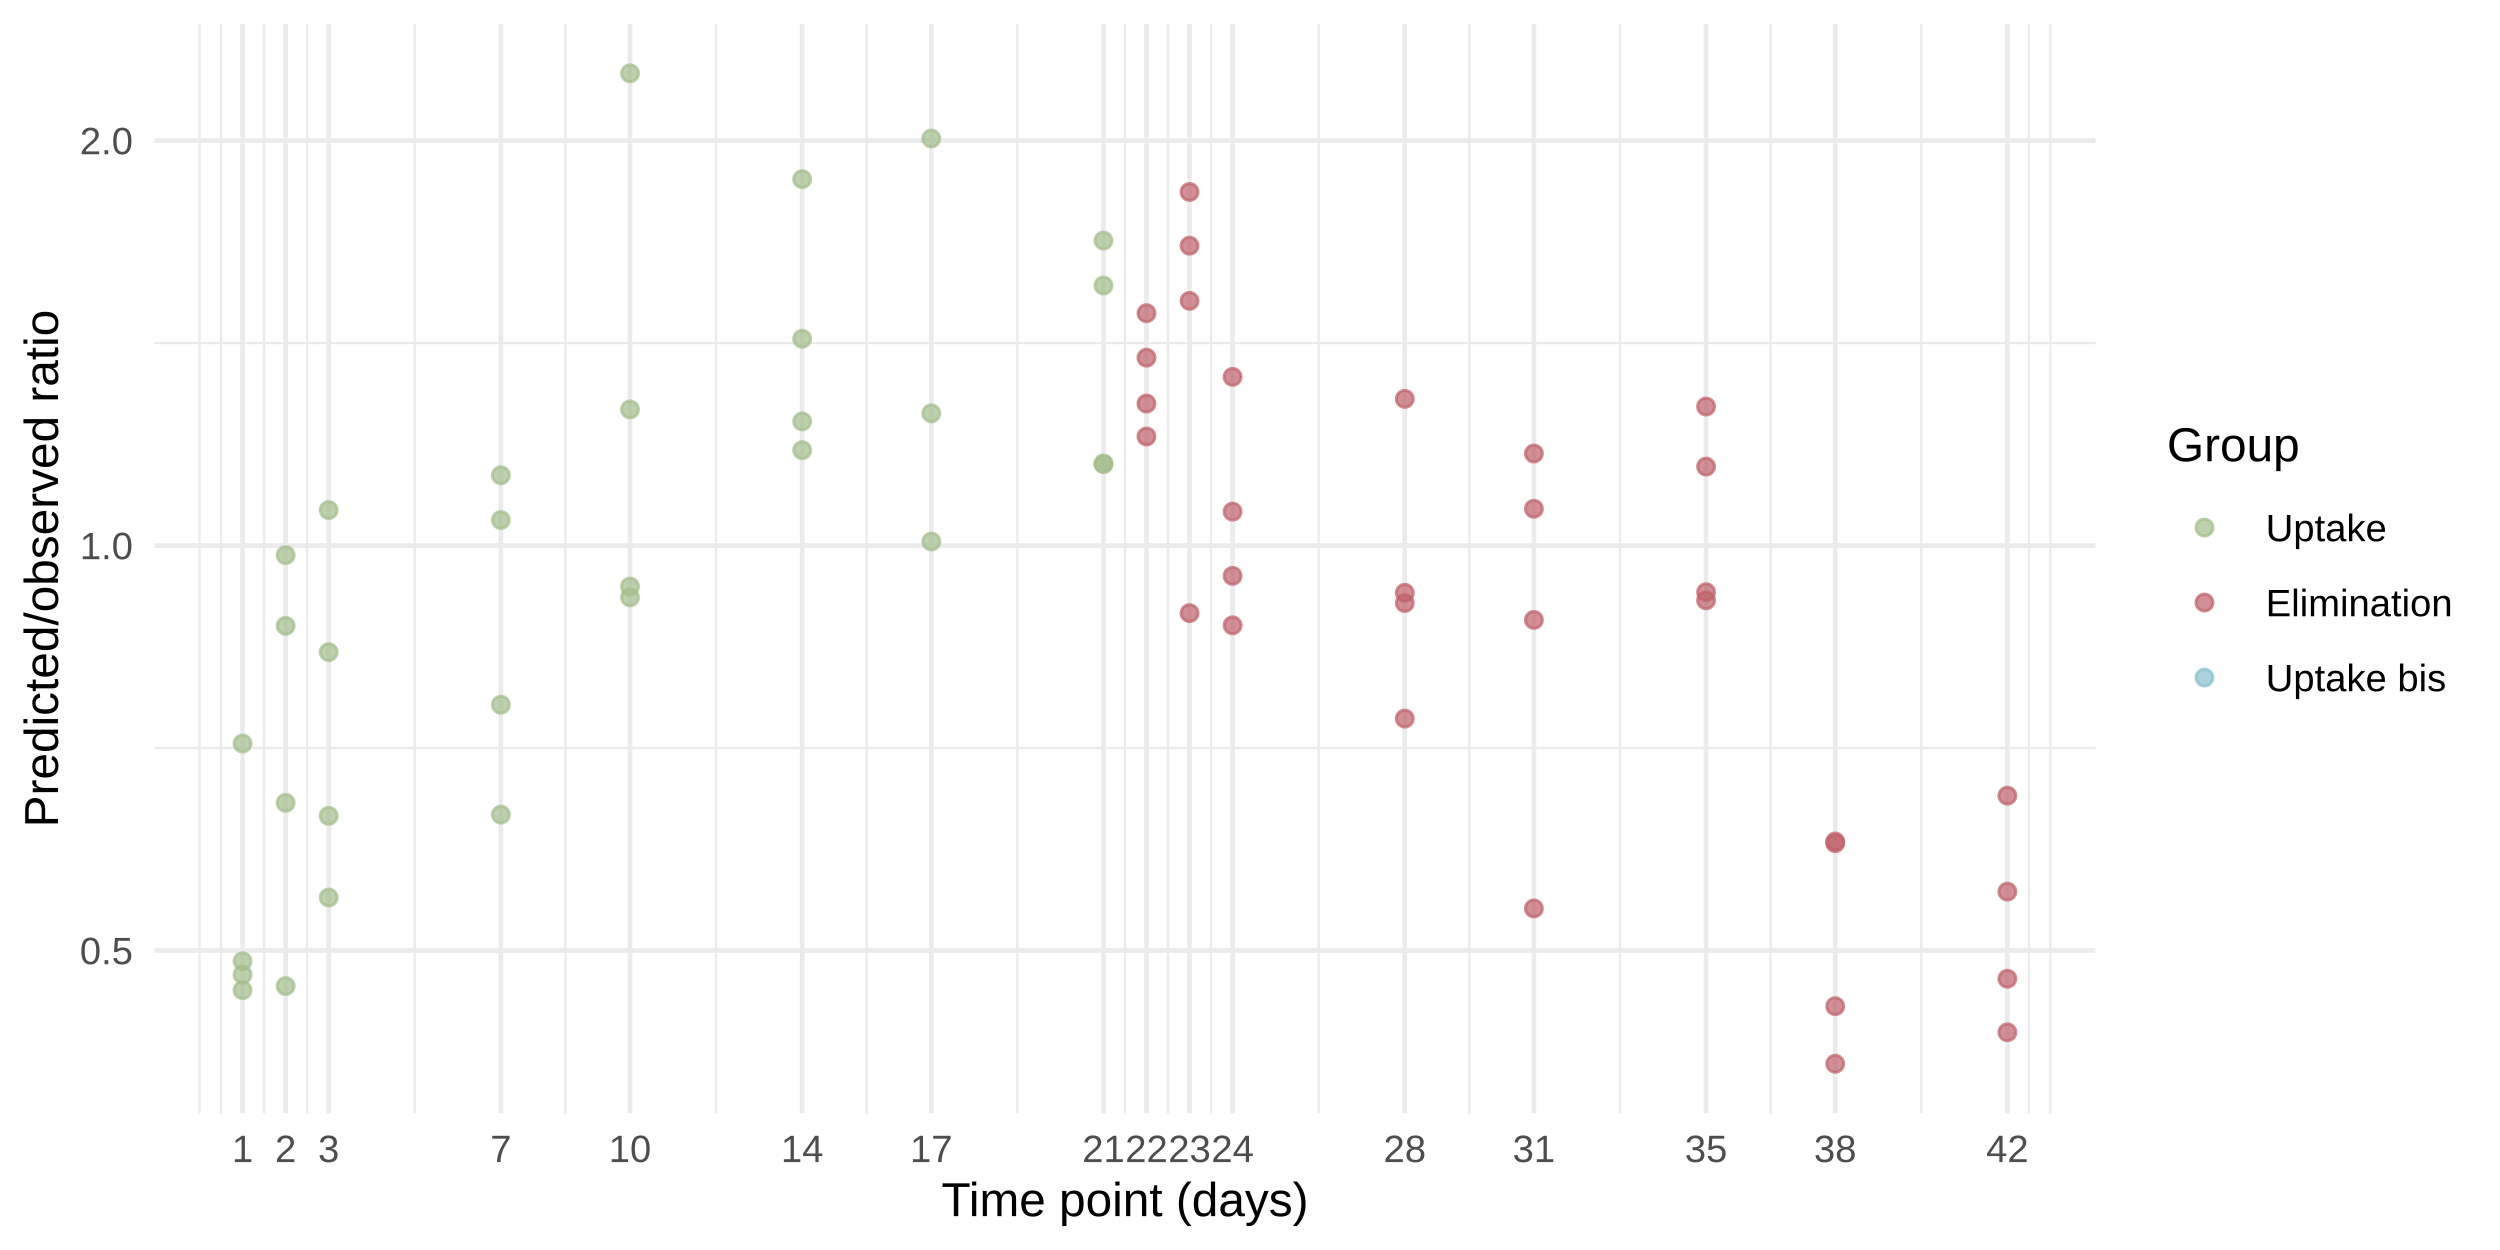
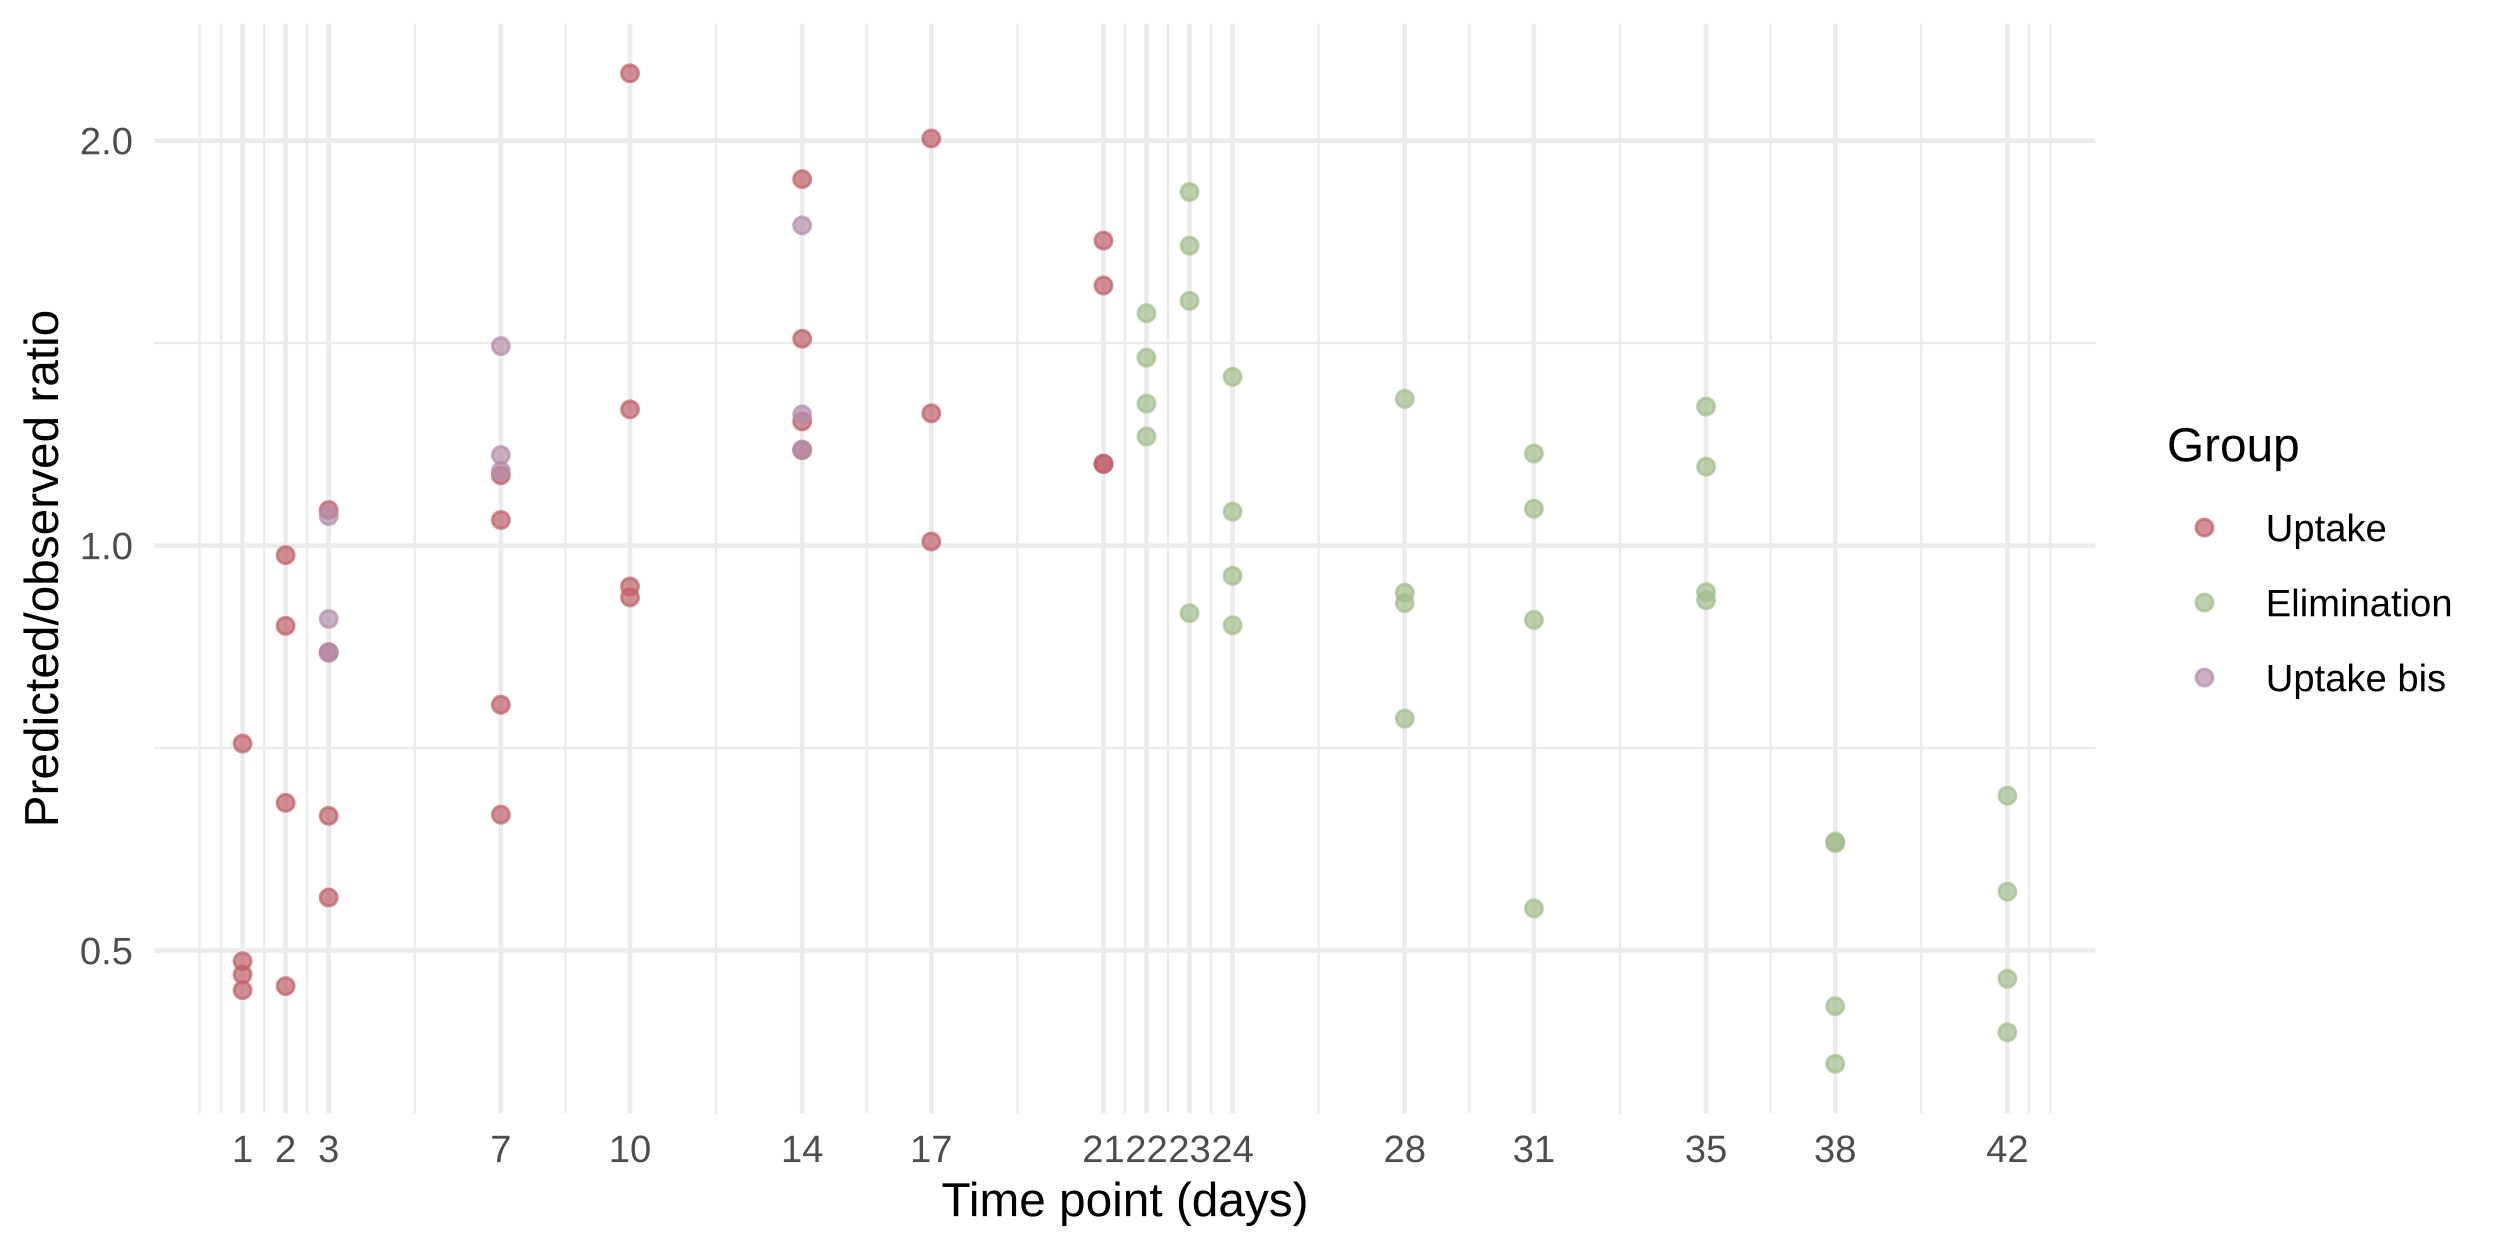
<svg xmlns="http://www.w3.org/2000/svg" width="576.00pt" height="288.00pt" viewBox="0 0 576.00 288.00">
  <g class="svglite">
    <defs>
      <style type="text/css">
    .svglite line, .svglite polyline, .svglite polygon, .svglite path, .svglite rect, .svglite circle {
      fill: none;
      stroke: #000000;
      stroke-linecap: round;
      stroke-linejoin: round;
      stroke-miterlimit: 10.00;
    }
    .svglite text {
      white-space: pre;
    }
    .svglite g.glyphgroup path {
      fill: inherit;
      stroke: none;
    }
  </style>
    </defs>
    <rect width="100%" height="100%" style="stroke: none; fill: #FFFFFF;" />
    <defs>
      <clipPath id="cpMC4wMHw1NzYuMDB8MC4wMHwyODguMDA=">
        <rect x="0.00" y="0.00" width="576.00" height="288.00" />
      </clipPath>
    </defs>
    <g clip-path="url(#cpMC4wMHw1NzYuMDB8MC4wMHwyODguMDA=)">
      <rect x="-0" y="0.00" width="576.00" height="288.00" style="stroke-width: 1.07; stroke: none; fill: #FFFFFF;" />
    </g>
    <defs>
      <clipPath id="cpMzUuNTZ8NDgyLjgzfDUuNDh8MjU2LjUw">
        <rect x="35.56" y="5.48" width="447.26" height="251.02" />
      </clipPath>
    </defs>
    <g clip-path="url(#cpMzUuNTZ8NDgyLjgzfDUuNDh8MjU2LjUw)">
      <polyline points="35.56,172.35 482.83,172.35 " style="stroke-width: 0.53; stroke: #EBEBEB; stroke-linecap: butt;" />
      <polyline points="35.56,79.04 482.83,79.04 " style="stroke-width: 0.53; stroke: #EBEBEB; stroke-linecap: butt;" />
      <polyline points="45.98,256.50 45.98,5.48 " style="stroke-width: 0.53; stroke: #EBEBEB; stroke-linecap: butt;" />
      <polyline points="50.94,256.50 50.94,5.48 " style="stroke-width: 0.53; stroke: #EBEBEB; stroke-linecap: butt;" />
      <polyline points="60.85,256.50 60.85,5.48 " style="stroke-width: 0.53; stroke: #EBEBEB; stroke-linecap: butt;" />
      <polyline points="70.77,256.50 70.77,5.48 " style="stroke-width: 0.53; stroke: #EBEBEB; stroke-linecap: butt;" />
      <polyline points="95.56,256.50 95.56,5.48 " style="stroke-width: 0.53; stroke: #EBEBEB; stroke-linecap: butt;" />
      <polyline points="130.27,256.50 130.27,5.48 " style="stroke-width: 0.53; stroke: #EBEBEB; stroke-linecap: butt;" />
      <polyline points="164.98,256.50 164.98,5.48 " style="stroke-width: 0.53; stroke: #EBEBEB; stroke-linecap: butt;" />
      <polyline points="199.69,256.50 199.69,5.48 " style="stroke-width: 0.53; stroke: #EBEBEB; stroke-linecap: butt;" />
      <polyline points="234.40,256.50 234.40,5.48 " style="stroke-width: 0.53; stroke: #EBEBEB; stroke-linecap: butt;" />
      <polyline points="259.20,256.50 259.20,5.48 " style="stroke-width: 0.53; stroke: #EBEBEB; stroke-linecap: butt;" />
      <polyline points="269.11,256.50 269.11,5.48 " style="stroke-width: 0.53; stroke: #EBEBEB; stroke-linecap: butt;" />
      <polyline points="279.03,256.50 279.03,5.48 " style="stroke-width: 0.53; stroke: #EBEBEB; stroke-linecap: butt;" />
      <polyline points="303.82,256.50 303.82,5.48 " style="stroke-width: 0.53; stroke: #EBEBEB; stroke-linecap: butt;" />
      <polyline points="338.53,256.50 338.53,5.48 " style="stroke-width: 0.53; stroke: #EBEBEB; stroke-linecap: butt;" />
      <polyline points="373.24,256.50 373.24,5.48 " style="stroke-width: 0.53; stroke: #EBEBEB; stroke-linecap: butt;" />
      <polyline points="407.95,256.50 407.95,5.48 " style="stroke-width: 0.53; stroke: #EBEBEB; stroke-linecap: butt;" />
      <polyline points="442.66,256.50 442.66,5.48 " style="stroke-width: 0.53; stroke: #EBEBEB; stroke-linecap: butt;" />
      <polyline points="467.46,256.50 467.46,5.48 " style="stroke-width: 0.53; stroke: #EBEBEB; stroke-linecap: butt;" />
      <polyline points="472.41,256.50 472.41,5.48 " style="stroke-width: 0.53; stroke: #EBEBEB; stroke-linecap: butt;" />
      <polyline points="35.56,219.00 482.83,219.00 " style="stroke-width: 1.07; stroke: #EBEBEB; stroke-linecap: butt;" />
      <polyline points="35.56,125.69 482.83,125.69 " style="stroke-width: 1.07; stroke: #EBEBEB; stroke-linecap: butt;" />
      <polyline points="35.56,32.39 482.83,32.39 " style="stroke-width: 1.07; stroke: #EBEBEB; stroke-linecap: butt;" />
      <polyline points="55.89,256.50 55.89,5.48 " style="stroke-width: 1.07; stroke: #EBEBEB; stroke-linecap: butt;" />
      <polyline points="65.81,256.50 65.81,5.48 " style="stroke-width: 1.07; stroke: #EBEBEB; stroke-linecap: butt;" />
      <polyline points="75.73,256.50 75.73,5.48 " style="stroke-width: 1.07; stroke: #EBEBEB; stroke-linecap: butt;" />
      <polyline points="115.40,256.50 115.40,5.48 " style="stroke-width: 1.07; stroke: #EBEBEB; stroke-linecap: butt;" />
      <polyline points="145.15,256.50 145.15,5.48 " style="stroke-width: 1.07; stroke: #EBEBEB; stroke-linecap: butt;" />
      <polyline points="184.82,256.50 184.82,5.48 " style="stroke-width: 1.07; stroke: #EBEBEB; stroke-linecap: butt;" />
      <polyline points="214.57,256.50 214.57,5.48 " style="stroke-width: 1.07; stroke: #EBEBEB; stroke-linecap: butt;" />
      <polyline points="254.24,256.50 254.24,5.48 " style="stroke-width: 1.07; stroke: #EBEBEB; stroke-linecap: butt;" />
      <polyline points="264.15,256.50 264.15,5.48 " style="stroke-width: 1.07; stroke: #EBEBEB; stroke-linecap: butt;" />
      <polyline points="274.07,256.50 274.07,5.48 " style="stroke-width: 1.07; stroke: #EBEBEB; stroke-linecap: butt;" />
      <polyline points="283.99,256.50 283.99,5.48 " style="stroke-width: 1.07; stroke: #EBEBEB; stroke-linecap: butt;" />
      <polyline points="323.66,256.50 323.66,5.48 " style="stroke-width: 1.07; stroke: #EBEBEB; stroke-linecap: butt;" />
      <polyline points="353.41,256.50 353.41,5.48 " style="stroke-width: 1.07; stroke: #EBEBEB; stroke-linecap: butt;" />
      <polyline points="393.08,256.50 393.08,5.48 " style="stroke-width: 1.07; stroke: #EBEBEB; stroke-linecap: butt;" />
      <polyline points="422.83,256.50 422.83,5.48 " style="stroke-width: 1.07; stroke: #EBEBEB; stroke-linecap: butt;" />
      <polyline points="462.50,256.50 462.50,5.48 " style="stroke-width: 1.07; stroke: #EBEBEB; stroke-linecap: butt;" />
-       <circle cx="55.89" cy="221.46" r="1.95" style="stroke-width: 0.71; stroke: #A3BE8C; stroke-opacity: 0.70; fill: #A3BE8C; fill-opacity: 0.70;" />
-       <circle cx="55.89" cy="171.31" r="1.95" style="stroke-width: 0.71; stroke: #A3BE8C; stroke-opacity: 0.70; fill: #A3BE8C; fill-opacity: 0.70;" />
-       <circle cx="55.89" cy="228.14" r="1.95" style="stroke-width: 0.71; stroke: #A3BE8C; stroke-opacity: 0.70; fill: #A3BE8C; fill-opacity: 0.70;" />
-       <circle cx="55.89" cy="224.53" r="1.95" style="stroke-width: 0.71; stroke: #A3BE8C; stroke-opacity: 0.70; fill: #A3BE8C; fill-opacity: 0.70;" />
-       <circle cx="65.81" cy="144.19" r="1.95" style="stroke-width: 0.71; stroke: #A3BE8C; stroke-opacity: 0.70; fill: #A3BE8C; fill-opacity: 0.70;" />
-       <circle cx="65.81" cy="127.90" r="1.95" style="stroke-width: 0.71; stroke: #A3BE8C; stroke-opacity: 0.70; fill: #A3BE8C; fill-opacity: 0.70;" />
-       <circle cx="65.81" cy="184.98" r="1.95" style="stroke-width: 0.71; stroke: #A3BE8C; stroke-opacity: 0.70; fill: #A3BE8C; fill-opacity: 0.70;" />
-       <circle cx="65.81" cy="227.20" r="1.95" style="stroke-width: 0.71; stroke: #A3BE8C; stroke-opacity: 0.70; fill: #A3BE8C; fill-opacity: 0.70;" />
-       <circle cx="75.73" cy="117.51" r="1.95" style="stroke-width: 0.71; stroke: #A3BE8C; stroke-opacity: 0.70; fill: #A3BE8C; fill-opacity: 0.70;" />
-       <circle cx="75.73" cy="150.25" r="1.95" style="stroke-width: 0.71; stroke: #A3BE8C; stroke-opacity: 0.70; fill: #A3BE8C; fill-opacity: 0.70;" />
-       <circle cx="75.73" cy="206.78" r="1.95" style="stroke-width: 0.71; stroke: #A3BE8C; stroke-opacity: 0.70; fill: #A3BE8C; fill-opacity: 0.70;" />
-       <circle cx="75.73" cy="187.97" r="1.95" style="stroke-width: 0.71; stroke: #A3BE8C; stroke-opacity: 0.70; fill: #A3BE8C; fill-opacity: 0.70;" />
-       <circle cx="115.40" cy="109.51" r="1.95" style="stroke-width: 0.71; stroke: #A3BE8C; stroke-opacity: 0.70; fill: #A3BE8C; fill-opacity: 0.70;" />
-       <circle cx="115.40" cy="119.81" r="1.95" style="stroke-width: 0.71; stroke: #A3BE8C; stroke-opacity: 0.70; fill: #A3BE8C; fill-opacity: 0.70;" />
-       <circle cx="115.40" cy="162.37" r="1.95" style="stroke-width: 0.71; stroke: #A3BE8C; stroke-opacity: 0.70; fill: #A3BE8C; fill-opacity: 0.70;" />
-       <circle cx="115.40" cy="187.69" r="1.95" style="stroke-width: 0.71; stroke: #A3BE8C; stroke-opacity: 0.70; fill: #A3BE8C; fill-opacity: 0.70;" />
-       <circle cx="145.15" cy="94.33" r="1.95" style="stroke-width: 0.71; stroke: #A3BE8C; stroke-opacity: 0.70; fill: #A3BE8C; fill-opacity: 0.70;" />
-       <circle cx="145.15" cy="16.89" r="1.95" style="stroke-width: 0.71; stroke: #A3BE8C; stroke-opacity: 0.70; fill: #A3BE8C; fill-opacity: 0.70;" />
-       <circle cx="145.15" cy="135.14" r="1.95" style="stroke-width: 0.71; stroke: #A3BE8C; stroke-opacity: 0.70; fill: #A3BE8C; fill-opacity: 0.70;" />
-       <circle cx="145.15" cy="137.63" r="1.95" style="stroke-width: 0.71; stroke: #A3BE8C; stroke-opacity: 0.70; fill: #A3BE8C; fill-opacity: 0.70;" />
-       <circle cx="184.82" cy="78.05" r="1.95" style="stroke-width: 0.71; stroke: #A3BE8C; stroke-opacity: 0.70; fill: #A3BE8C; fill-opacity: 0.70;" />
-       <circle cx="184.82" cy="41.27" r="1.95" style="stroke-width: 0.71; stroke: #A3BE8C; stroke-opacity: 0.70; fill: #A3BE8C; fill-opacity: 0.70;" />
-       <circle cx="184.82" cy="103.72" r="1.95" style="stroke-width: 0.71; stroke: #A3BE8C; stroke-opacity: 0.70; fill: #A3BE8C; fill-opacity: 0.70;" />
-       <circle cx="184.82" cy="97.09" r="1.95" style="stroke-width: 0.71; stroke: #A3BE8C; stroke-opacity: 0.70; fill: #A3BE8C; fill-opacity: 0.70;" />
-       <circle cx="214.57" cy="31.91" r="1.95" style="stroke-width: 0.71; stroke: #A3BE8C; stroke-opacity: 0.70; fill: #A3BE8C; fill-opacity: 0.70;" />
-       <circle cx="214.57" cy="124.77" r="1.95" style="stroke-width: 0.71; stroke: #A3BE8C; stroke-opacity: 0.70; fill: #A3BE8C; fill-opacity: 0.70;" />
-       <circle cx="214.57" cy="95.23" r="1.95" style="stroke-width: 0.71; stroke: #A3BE8C; stroke-opacity: 0.70; fill: #A3BE8C; fill-opacity: 0.70;" />
-       <circle cx="254.24" cy="55.43" r="1.95" style="stroke-width: 0.71; stroke: #A3BE8C; stroke-opacity: 0.70; fill: #A3BE8C; fill-opacity: 0.70;" />
-       <circle cx="254.24" cy="106.81" r="1.95" style="stroke-width: 0.71; stroke: #A3BE8C; stroke-opacity: 0.70; fill: #A3BE8C; fill-opacity: 0.70;" />
-       <circle cx="254.24" cy="65.78" r="1.95" style="stroke-width: 0.71; stroke: #A3BE8C; stroke-opacity: 0.70; fill: #A3BE8C; fill-opacity: 0.70;" />
-       <circle cx="254.24" cy="106.92" r="1.95" style="stroke-width: 0.71; stroke: #A3BE8C; stroke-opacity: 0.70; fill: #A3BE8C; fill-opacity: 0.70;" />
-       <circle cx="264.15" cy="82.41" r="1.95" style="stroke-width: 0.71; stroke: #BF616A; stroke-opacity: 0.70; fill: #BF616A; fill-opacity: 0.70;" />
-       <circle cx="264.15" cy="92.98" r="1.95" style="stroke-width: 0.71; stroke: #BF616A; stroke-opacity: 0.70; fill: #BF616A; fill-opacity: 0.70;" />
-       <circle cx="264.15" cy="100.57" r="1.95" style="stroke-width: 0.71; stroke: #BF616A; stroke-opacity: 0.70; fill: #BF616A; fill-opacity: 0.70;" />
-       <circle cx="264.15" cy="72.16" r="1.95" style="stroke-width: 0.71; stroke: #BF616A; stroke-opacity: 0.70; fill: #BF616A; fill-opacity: 0.70;" />
-       <circle cx="274.07" cy="141.27" r="1.95" style="stroke-width: 0.71; stroke: #BF616A; stroke-opacity: 0.70; fill: #BF616A; fill-opacity: 0.70;" />
-       <circle cx="274.07" cy="69.32" r="1.95" style="stroke-width: 0.71; stroke: #BF616A; stroke-opacity: 0.70; fill: #BF616A; fill-opacity: 0.70;" />
-       <circle cx="274.07" cy="44.23" r="1.95" style="stroke-width: 0.71; stroke: #BF616A; stroke-opacity: 0.70; fill: #BF616A; fill-opacity: 0.70;" />
-       <circle cx="274.07" cy="56.61" r="1.95" style="stroke-width: 0.71; stroke: #BF616A; stroke-opacity: 0.70; fill: #BF616A; fill-opacity: 0.70;" />
-       <circle cx="283.99" cy="86.83" r="1.95" style="stroke-width: 0.71; stroke: #BF616A; stroke-opacity: 0.70; fill: #BF616A; fill-opacity: 0.70;" />
-       <circle cx="283.99" cy="132.68" r="1.95" style="stroke-width: 0.71; stroke: #BF616A; stroke-opacity: 0.70; fill: #BF616A; fill-opacity: 0.70;" />
-       <circle cx="283.99" cy="117.88" r="1.95" style="stroke-width: 0.71; stroke: #BF616A; stroke-opacity: 0.70; fill: #BF616A; fill-opacity: 0.70;" />
-       <circle cx="283.99" cy="144.07" r="1.95" style="stroke-width: 0.71; stroke: #BF616A; stroke-opacity: 0.70; fill: #BF616A; fill-opacity: 0.70;" />
-       <circle cx="323.66" cy="165.56" r="1.95" style="stroke-width: 0.71; stroke: #BF616A; stroke-opacity: 0.70; fill: #BF616A; fill-opacity: 0.70;" />
-       <circle cx="323.66" cy="91.90" r="1.95" style="stroke-width: 0.71; stroke: #BF616A; stroke-opacity: 0.70; fill: #BF616A; fill-opacity: 0.70;" />
-       <circle cx="323.66" cy="136.58" r="1.95" style="stroke-width: 0.71; stroke: #BF616A; stroke-opacity: 0.70; fill: #BF616A; fill-opacity: 0.70;" />
-       <circle cx="323.66" cy="138.93" r="1.95" style="stroke-width: 0.71; stroke: #BF616A; stroke-opacity: 0.70; fill: #BF616A; fill-opacity: 0.70;" />
-       <circle cx="353.41" cy="209.30" r="1.95" style="stroke-width: 0.71; stroke: #BF616A; stroke-opacity: 0.70; fill: #BF616A; fill-opacity: 0.70;" />
-       <circle cx="353.41" cy="104.49" r="1.95" style="stroke-width: 0.71; stroke: #BF616A; stroke-opacity: 0.70; fill: #BF616A; fill-opacity: 0.70;" />
-       <circle cx="353.41" cy="117.21" r="1.95" style="stroke-width: 0.71; stroke: #BF616A; stroke-opacity: 0.70; fill: #BF616A; fill-opacity: 0.70;" />
-       <circle cx="353.41" cy="142.83" r="1.95" style="stroke-width: 0.71; stroke: #BF616A; stroke-opacity: 0.70; fill: #BF616A; fill-opacity: 0.70;" />
-       <circle cx="393.08" cy="107.51" r="1.95" style="stroke-width: 0.71; stroke: #BF616A; stroke-opacity: 0.70; fill: #BF616A; fill-opacity: 0.70;" />
-       <circle cx="393.08" cy="138.31" r="1.95" style="stroke-width: 0.71; stroke: #BF616A; stroke-opacity: 0.70; fill: #BF616A; fill-opacity: 0.70;" />
-       <circle cx="393.08" cy="136.44" r="1.95" style="stroke-width: 0.71; stroke: #BF616A; stroke-opacity: 0.70; fill: #BF616A; fill-opacity: 0.70;" />
-       <circle cx="393.08" cy="93.67" r="1.95" style="stroke-width: 0.71; stroke: #BF616A; stroke-opacity: 0.70; fill: #BF616A; fill-opacity: 0.70;" />
-       <circle cx="422.83" cy="231.82" r="1.95" style="stroke-width: 0.71; stroke: #BF616A; stroke-opacity: 0.70; fill: #BF616A; fill-opacity: 0.70;" />
-       <circle cx="422.83" cy="245.09" r="1.95" style="stroke-width: 0.71; stroke: #BF616A; stroke-opacity: 0.70; fill: #BF616A; fill-opacity: 0.70;" />
-       <circle cx="422.83" cy="194.27" r="1.95" style="stroke-width: 0.71; stroke: #BF616A; stroke-opacity: 0.70; fill: #BF616A; fill-opacity: 0.70;" />
-       <circle cx="422.83" cy="193.88" r="1.95" style="stroke-width: 0.71; stroke: #BF616A; stroke-opacity: 0.70; fill: #BF616A; fill-opacity: 0.70;" />
-       <circle cx="462.50" cy="237.84" r="1.95" style="stroke-width: 0.71; stroke: #BF616A; stroke-opacity: 0.70; fill: #BF616A; fill-opacity: 0.70;" />
-       <circle cx="462.50" cy="183.32" r="1.95" style="stroke-width: 0.71; stroke: #BF616A; stroke-opacity: 0.70; fill: #BF616A; fill-opacity: 0.70;" />
-       <circle cx="462.50" cy="205.43" r="1.95" style="stroke-width: 0.71; stroke: #BF616A; stroke-opacity: 0.70; fill: #BF616A; fill-opacity: 0.70;" />
-       <circle cx="462.50" cy="225.51" r="1.95" style="stroke-width: 0.71; stroke: #BF616A; stroke-opacity: 0.70; fill: #BF616A; fill-opacity: 0.70;" />
+       <circle cx="55.89" cy="221.46" r="1.95" style="stroke-width: 0.71; stroke: #BF616A; stroke-opacity: 0.70; fill: #BF616A; fill-opacity: 0.70;" />
+       <circle cx="55.89" cy="171.31" r="1.95" style="stroke-width: 0.71; stroke: #BF616A; stroke-opacity: 0.70; fill: #BF616A; fill-opacity: 0.70;" />
+       <circle cx="55.89" cy="228.14" r="1.95" style="stroke-width: 0.71; stroke: #BF616A; stroke-opacity: 0.70; fill: #BF616A; fill-opacity: 0.70;" />
+       <circle cx="55.89" cy="224.53" r="1.95" style="stroke-width: 0.71; stroke: #BF616A; stroke-opacity: 0.70; fill: #BF616A; fill-opacity: 0.70;" />
+       <circle cx="65.81" cy="144.19" r="1.95" style="stroke-width: 0.71; stroke: #BF616A; stroke-opacity: 0.70; fill: #BF616A; fill-opacity: 0.70;" />
+       <circle cx="65.81" cy="127.90" r="1.95" style="stroke-width: 0.71; stroke: #BF616A; stroke-opacity: 0.70; fill: #BF616A; fill-opacity: 0.70;" />
+       <circle cx="65.81" cy="184.98" r="1.95" style="stroke-width: 0.71; stroke: #BF616A; stroke-opacity: 0.70; fill: #BF616A; fill-opacity: 0.70;" />
+       <circle cx="65.81" cy="227.20" r="1.95" style="stroke-width: 0.71; stroke: #BF616A; stroke-opacity: 0.70; fill: #BF616A; fill-opacity: 0.70;" />
+       <circle cx="75.73" cy="117.51" r="1.95" style="stroke-width: 0.71; stroke: #BF616A; stroke-opacity: 0.70; fill: #BF616A; fill-opacity: 0.70;" />
+       <circle cx="75.73" cy="150.25" r="1.95" style="stroke-width: 0.71; stroke: #BF616A; stroke-opacity: 0.70; fill: #BF616A; fill-opacity: 0.70;" />
+       <circle cx="75.73" cy="206.78" r="1.95" style="stroke-width: 0.71; stroke: #BF616A; stroke-opacity: 0.70; fill: #BF616A; fill-opacity: 0.70;" />
+       <circle cx="75.73" cy="187.97" r="1.95" style="stroke-width: 0.71; stroke: #BF616A; stroke-opacity: 0.70; fill: #BF616A; fill-opacity: 0.70;" />
+       <circle cx="115.40" cy="109.51" r="1.95" style="stroke-width: 0.71; stroke: #BF616A; stroke-opacity: 0.70; fill: #BF616A; fill-opacity: 0.70;" />
+       <circle cx="115.40" cy="119.81" r="1.95" style="stroke-width: 0.71; stroke: #BF616A; stroke-opacity: 0.70; fill: #BF616A; fill-opacity: 0.70;" />
+       <circle cx="115.40" cy="162.37" r="1.95" style="stroke-width: 0.71; stroke: #BF616A; stroke-opacity: 0.70; fill: #BF616A; fill-opacity: 0.70;" />
+       <circle cx="115.40" cy="187.69" r="1.95" style="stroke-width: 0.71; stroke: #BF616A; stroke-opacity: 0.70; fill: #BF616A; fill-opacity: 0.70;" />
+       <circle cx="145.15" cy="94.33" r="1.95" style="stroke-width: 0.71; stroke: #BF616A; stroke-opacity: 0.70; fill: #BF616A; fill-opacity: 0.70;" />
+       <circle cx="145.15" cy="16.89" r="1.95" style="stroke-width: 0.71; stroke: #BF616A; stroke-opacity: 0.70; fill: #BF616A; fill-opacity: 0.70;" />
+       <circle cx="145.15" cy="135.14" r="1.95" style="stroke-width: 0.71; stroke: #BF616A; stroke-opacity: 0.70; fill: #BF616A; fill-opacity: 0.70;" />
+       <circle cx="145.15" cy="137.63" r="1.95" style="stroke-width: 0.71; stroke: #BF616A; stroke-opacity: 0.70; fill: #BF616A; fill-opacity: 0.70;" />
+       <circle cx="184.82" cy="78.05" r="1.95" style="stroke-width: 0.71; stroke: #BF616A; stroke-opacity: 0.70; fill: #BF616A; fill-opacity: 0.70;" />
+       <circle cx="184.82" cy="41.27" r="1.95" style="stroke-width: 0.71; stroke: #BF616A; stroke-opacity: 0.70; fill: #BF616A; fill-opacity: 0.70;" />
+       <circle cx="184.82" cy="103.72" r="1.95" style="stroke-width: 0.71; stroke: #BF616A; stroke-opacity: 0.70; fill: #BF616A; fill-opacity: 0.70;" />
+       <circle cx="184.82" cy="97.09" r="1.95" style="stroke-width: 0.71; stroke: #BF616A; stroke-opacity: 0.70; fill: #BF616A; fill-opacity: 0.70;" />
+       <circle cx="214.57" cy="31.91" r="1.95" style="stroke-width: 0.71; stroke: #BF616A; stroke-opacity: 0.70; fill: #BF616A; fill-opacity: 0.70;" />
+       <circle cx="214.57" cy="124.77" r="1.95" style="stroke-width: 0.71; stroke: #BF616A; stroke-opacity: 0.70; fill: #BF616A; fill-opacity: 0.70;" />
+       <circle cx="214.57" cy="95.23" r="1.95" style="stroke-width: 0.71; stroke: #BF616A; stroke-opacity: 0.70; fill: #BF616A; fill-opacity: 0.70;" />
+       <circle cx="254.24" cy="55.43" r="1.95" style="stroke-width: 0.71; stroke: #BF616A; stroke-opacity: 0.70; fill: #BF616A; fill-opacity: 0.70;" />
+       <circle cx="254.24" cy="106.81" r="1.95" style="stroke-width: 0.71; stroke: #BF616A; stroke-opacity: 0.70; fill: #BF616A; fill-opacity: 0.70;" />
+       <circle cx="254.24" cy="65.78" r="1.95" style="stroke-width: 0.71; stroke: #BF616A; stroke-opacity: 0.70; fill: #BF616A; fill-opacity: 0.70;" />
+       <circle cx="254.24" cy="106.92" r="1.95" style="stroke-width: 0.71; stroke: #BF616A; stroke-opacity: 0.70; fill: #BF616A; fill-opacity: 0.70;" />
+       <circle cx="264.15" cy="82.41" r="1.95" style="stroke-width: 0.71; stroke: #A3BE8C; stroke-opacity: 0.70; fill: #A3BE8C; fill-opacity: 0.70;" />
+       <circle cx="264.15" cy="92.98" r="1.95" style="stroke-width: 0.71; stroke: #A3BE8C; stroke-opacity: 0.70; fill: #A3BE8C; fill-opacity: 0.70;" />
+       <circle cx="264.15" cy="100.57" r="1.95" style="stroke-width: 0.71; stroke: #A3BE8C; stroke-opacity: 0.70; fill: #A3BE8C; fill-opacity: 0.70;" />
+       <circle cx="264.15" cy="72.16" r="1.95" style="stroke-width: 0.71; stroke: #A3BE8C; stroke-opacity: 0.70; fill: #A3BE8C; fill-opacity: 0.70;" />
+       <circle cx="274.07" cy="141.27" r="1.95" style="stroke-width: 0.71; stroke: #A3BE8C; stroke-opacity: 0.70; fill: #A3BE8C; fill-opacity: 0.70;" />
+       <circle cx="274.07" cy="69.32" r="1.95" style="stroke-width: 0.71; stroke: #A3BE8C; stroke-opacity: 0.70; fill: #A3BE8C; fill-opacity: 0.70;" />
+       <circle cx="274.07" cy="44.23" r="1.95" style="stroke-width: 0.71; stroke: #A3BE8C; stroke-opacity: 0.70; fill: #A3BE8C; fill-opacity: 0.70;" />
+       <circle cx="274.07" cy="56.61" r="1.95" style="stroke-width: 0.71; stroke: #A3BE8C; stroke-opacity: 0.70; fill: #A3BE8C; fill-opacity: 0.70;" />
+       <circle cx="283.99" cy="86.83" r="1.95" style="stroke-width: 0.71; stroke: #A3BE8C; stroke-opacity: 0.70; fill: #A3BE8C; fill-opacity: 0.70;" />
+       <circle cx="283.99" cy="132.68" r="1.95" style="stroke-width: 0.71; stroke: #A3BE8C; stroke-opacity: 0.70; fill: #A3BE8C; fill-opacity: 0.70;" />
+       <circle cx="283.99" cy="117.88" r="1.95" style="stroke-width: 0.71; stroke: #A3BE8C; stroke-opacity: 0.70; fill: #A3BE8C; fill-opacity: 0.70;" />
+       <circle cx="283.99" cy="144.07" r="1.95" style="stroke-width: 0.71; stroke: #A3BE8C; stroke-opacity: 0.70; fill: #A3BE8C; fill-opacity: 0.70;" />
+       <circle cx="323.66" cy="165.56" r="1.95" style="stroke-width: 0.71; stroke: #A3BE8C; stroke-opacity: 0.70; fill: #A3BE8C; fill-opacity: 0.70;" />
+       <circle cx="323.66" cy="91.90" r="1.95" style="stroke-width: 0.71; stroke: #A3BE8C; stroke-opacity: 0.70; fill: #A3BE8C; fill-opacity: 0.70;" />
+       <circle cx="323.66" cy="136.58" r="1.95" style="stroke-width: 0.71; stroke: #A3BE8C; stroke-opacity: 0.70; fill: #A3BE8C; fill-opacity: 0.70;" />
+       <circle cx="323.66" cy="138.93" r="1.95" style="stroke-width: 0.71; stroke: #A3BE8C; stroke-opacity: 0.70; fill: #A3BE8C; fill-opacity: 0.70;" />
+       <circle cx="353.41" cy="209.30" r="1.95" style="stroke-width: 0.71; stroke: #A3BE8C; stroke-opacity: 0.70; fill: #A3BE8C; fill-opacity: 0.70;" />
+       <circle cx="353.41" cy="104.49" r="1.95" style="stroke-width: 0.71; stroke: #A3BE8C; stroke-opacity: 0.70; fill: #A3BE8C; fill-opacity: 0.70;" />
+       <circle cx="353.41" cy="117.21" r="1.95" style="stroke-width: 0.71; stroke: #A3BE8C; stroke-opacity: 0.70; fill: #A3BE8C; fill-opacity: 0.70;" />
+       <circle cx="353.41" cy="142.83" r="1.95" style="stroke-width: 0.71; stroke: #A3BE8C; stroke-opacity: 0.70; fill: #A3BE8C; fill-opacity: 0.70;" />
+       <circle cx="393.08" cy="107.51" r="1.95" style="stroke-width: 0.71; stroke: #A3BE8C; stroke-opacity: 0.70; fill: #A3BE8C; fill-opacity: 0.70;" />
+       <circle cx="393.08" cy="138.31" r="1.95" style="stroke-width: 0.71; stroke: #A3BE8C; stroke-opacity: 0.70; fill: #A3BE8C; fill-opacity: 0.70;" />
+       <circle cx="393.08" cy="136.44" r="1.95" style="stroke-width: 0.71; stroke: #A3BE8C; stroke-opacity: 0.70; fill: #A3BE8C; fill-opacity: 0.70;" />
+       <circle cx="393.08" cy="93.67" r="1.95" style="stroke-width: 0.71; stroke: #A3BE8C; stroke-opacity: 0.70; fill: #A3BE8C; fill-opacity: 0.70;" />
+       <circle cx="422.83" cy="231.82" r="1.95" style="stroke-width: 0.71; stroke: #A3BE8C; stroke-opacity: 0.70; fill: #A3BE8C; fill-opacity: 0.70;" />
+       <circle cx="422.83" cy="245.09" r="1.95" style="stroke-width: 0.71; stroke: #A3BE8C; stroke-opacity: 0.70; fill: #A3BE8C; fill-opacity: 0.70;" />
+       <circle cx="422.83" cy="194.27" r="1.95" style="stroke-width: 0.71; stroke: #A3BE8C; stroke-opacity: 0.70; fill: #A3BE8C; fill-opacity: 0.70;" />
+       <circle cx="422.83" cy="193.88" r="1.95" style="stroke-width: 0.71; stroke: #A3BE8C; stroke-opacity: 0.70; fill: #A3BE8C; fill-opacity: 0.70;" />
+       <circle cx="462.50" cy="237.84" r="1.95" style="stroke-width: 0.71; stroke: #A3BE8C; stroke-opacity: 0.70; fill: #A3BE8C; fill-opacity: 0.70;" />
+       <circle cx="462.50" cy="183.32" r="1.95" style="stroke-width: 0.71; stroke: #A3BE8C; stroke-opacity: 0.70; fill: #A3BE8C; fill-opacity: 0.70;" />
+       <circle cx="462.50" cy="205.43" r="1.95" style="stroke-width: 0.71; stroke: #A3BE8C; stroke-opacity: 0.70; fill: #A3BE8C; fill-opacity: 0.70;" />
+       <circle cx="462.50" cy="225.51" r="1.95" style="stroke-width: 0.71; stroke: #A3BE8C; stroke-opacity: 0.70; fill: #A3BE8C; fill-opacity: 0.70;" />
+       <circle cx="75.73" cy="142.61" r="1.95" style="stroke-width: 0.71; stroke: #B48EAD; stroke-opacity: 0.70; fill: #B48EAD; fill-opacity: 0.70;" />
+       <circle cx="75.73" cy="118.92" r="1.95" style="stroke-width: 0.71; stroke: #B48EAD; stroke-opacity: 0.70; fill: #B48EAD; fill-opacity: 0.70;" />
+       <circle cx="75.73" cy="150.42" r="1.95" style="stroke-width: 0.71; stroke: #B48EAD; stroke-opacity: 0.70; fill: #B48EAD; fill-opacity: 0.70;" />
+       <circle cx="115.40" cy="79.73" r="1.95" style="stroke-width: 0.71; stroke: #B48EAD; stroke-opacity: 0.70; fill: #B48EAD; fill-opacity: 0.70;" />
+       <circle cx="115.40" cy="108.49" r="1.95" style="stroke-width: 0.71; stroke: #B48EAD; stroke-opacity: 0.70; fill: #B48EAD; fill-opacity: 0.70;" />
+       <circle cx="115.40" cy="104.84" r="1.95" style="stroke-width: 0.71; stroke: #B48EAD; stroke-opacity: 0.70; fill: #B48EAD; fill-opacity: 0.70;" />
+       <circle cx="184.82" cy="103.57" r="1.95" style="stroke-width: 0.71; stroke: #B48EAD; stroke-opacity: 0.70; fill: #B48EAD; fill-opacity: 0.70;" />
+       <circle cx="184.82" cy="51.93" r="1.95" style="stroke-width: 0.71; stroke: #B48EAD; stroke-opacity: 0.70; fill: #B48EAD; fill-opacity: 0.70;" />
+       <circle cx="184.82" cy="95.48" r="1.95" style="stroke-width: 0.71; stroke: #B48EAD; stroke-opacity: 0.70; fill: #B48EAD; fill-opacity: 0.70;" />
    </g>
    <g clip-path="url(#cpMC4wMHw1NzYuMDB8MC4wMHwyODguMDA=)">
      <text x="30.63" y="222.15" text-anchor="end" style="font-size: 8.80px;fill: #4D4D4D; font-family: &quot;Arial&quot;;" textLength="12.22px" lengthAdjust="spacingAndGlyphs">0.5</text>
      <text x="30.63" y="128.84" text-anchor="end" style="font-size: 8.80px;fill: #4D4D4D; font-family: &quot;Arial&quot;;" textLength="12.22px" lengthAdjust="spacingAndGlyphs">1.0</text>
      <text x="30.63" y="35.54" text-anchor="end" style="font-size: 8.80px;fill: #4D4D4D; font-family: &quot;Arial&quot;;" textLength="12.22px" lengthAdjust="spacingAndGlyphs">2.0</text>
      <text x="55.89" y="267.74" text-anchor="middle" style="font-size: 8.80px;fill: #4D4D4D; font-family: &quot;Arial&quot;;" textLength="4.89px" lengthAdjust="spacingAndGlyphs">1</text>
      <text x="65.81" y="267.74" text-anchor="middle" style="font-size: 8.80px;fill: #4D4D4D; font-family: &quot;Arial&quot;;" textLength="4.89px" lengthAdjust="spacingAndGlyphs">2</text>
      <text x="75.73" y="267.74" text-anchor="middle" style="font-size: 8.80px;fill: #4D4D4D; font-family: &quot;Arial&quot;;" textLength="4.89px" lengthAdjust="spacingAndGlyphs">3</text>
      <text x="115.40" y="267.74" text-anchor="middle" style="font-size: 8.80px;fill: #4D4D4D; font-family: &quot;Arial&quot;;" textLength="4.89px" lengthAdjust="spacingAndGlyphs">7</text>
      <text x="145.15" y="267.74" text-anchor="middle" style="font-size: 8.80px;fill: #4D4D4D; font-family: &quot;Arial&quot;;" textLength="9.78px" lengthAdjust="spacingAndGlyphs">10</text>
      <text x="184.82" y="267.74" text-anchor="middle" style="font-size: 8.80px;fill: #4D4D4D; font-family: &quot;Arial&quot;;" textLength="9.78px" lengthAdjust="spacingAndGlyphs">14</text>
      <text x="214.57" y="267.74" text-anchor="middle" style="font-size: 8.80px;fill: #4D4D4D; font-family: &quot;Arial&quot;;" textLength="9.78px" lengthAdjust="spacingAndGlyphs">17</text>
      <text x="254.24" y="267.74" text-anchor="middle" style="font-size: 8.80px;fill: #4D4D4D; font-family: &quot;Arial&quot;;" textLength="9.78px" lengthAdjust="spacingAndGlyphs">21</text>
      <text x="264.15" y="267.74" text-anchor="middle" style="font-size: 8.80px;fill: #4D4D4D; font-family: &quot;Arial&quot;;" textLength="9.78px" lengthAdjust="spacingAndGlyphs">22</text>
      <text x="274.07" y="267.74" text-anchor="middle" style="font-size: 8.80px;fill: #4D4D4D; font-family: &quot;Arial&quot;;" textLength="9.78px" lengthAdjust="spacingAndGlyphs">23</text>
      <text x="283.99" y="267.74" text-anchor="middle" style="font-size: 8.80px;fill: #4D4D4D; font-family: &quot;Arial&quot;;" textLength="9.78px" lengthAdjust="spacingAndGlyphs">24</text>
      <text x="323.66" y="267.74" text-anchor="middle" style="font-size: 8.80px;fill: #4D4D4D; font-family: &quot;Arial&quot;;" textLength="9.78px" lengthAdjust="spacingAndGlyphs">28</text>
      <text x="353.41" y="267.74" text-anchor="middle" style="font-size: 8.80px;fill: #4D4D4D; font-family: &quot;Arial&quot;;" textLength="9.78px" lengthAdjust="spacingAndGlyphs">31</text>
      <text x="393.08" y="267.74" text-anchor="middle" style="font-size: 8.80px;fill: #4D4D4D; font-family: &quot;Arial&quot;;" textLength="9.78px" lengthAdjust="spacingAndGlyphs">35</text>
      <text x="422.83" y="267.74" text-anchor="middle" style="font-size: 8.80px;fill: #4D4D4D; font-family: &quot;Arial&quot;;" textLength="9.78px" lengthAdjust="spacingAndGlyphs">38</text>
      <text x="462.50" y="267.74" text-anchor="middle" style="font-size: 8.80px;fill: #4D4D4D; font-family: &quot;Arial&quot;;" textLength="9.78px" lengthAdjust="spacingAndGlyphs">42</text>
      <text x="259.20" y="280.20" text-anchor="middle" style="font-size: 11.00px; font-family: &quot;Arial&quot;;" textLength="84.59px" lengthAdjust="spacingAndGlyphs">Time point (days)</text>
      <text transform="translate(13.36,130.99) rotate(-90)" text-anchor="middle" style="font-size: 11.00px; font-family: &quot;Arial&quot;;" textLength="119.31px" lengthAdjust="spacingAndGlyphs">Predicted/observed ratio</text>
      <text x="499.27" y="106.27" style="font-size: 11.00px; font-family: &quot;Arial&quot;;" textLength="30.59px" lengthAdjust="spacingAndGlyphs">Group</text>
-       <circle cx="507.91" cy="121.55" r="1.95" style="stroke-width: 0.71; stroke: #A3BE8C; stroke-opacity: 0.70; fill: #A3BE8C; fill-opacity: 0.70;" />
-       <circle cx="507.91" cy="138.83" r="1.95" style="stroke-width: 0.71; stroke: #BF616A; stroke-opacity: 0.70; fill: #BF616A; fill-opacity: 0.70;" />
-       <circle cx="507.91" cy="156.11" r="1.95" style="stroke-width: 0.71; stroke: #88C0D0; stroke-opacity: 0.70; fill: #88C0D0; fill-opacity: 0.70;" />
+       <circle cx="507.91" cy="121.55" r="1.95" style="stroke-width: 0.71; stroke: #BF616A; stroke-opacity: 0.70; fill: #BF616A; fill-opacity: 0.70;" />
+       <circle cx="507.91" cy="138.83" r="1.95" style="stroke-width: 0.71; stroke: #A3BE8C; stroke-opacity: 0.70; fill: #A3BE8C; fill-opacity: 0.70;" />
+       <circle cx="507.91" cy="156.11" r="1.95" style="stroke-width: 0.71; stroke: #B48EAD; stroke-opacity: 0.70; fill: #B48EAD; fill-opacity: 0.70;" />
      <text x="522.03" y="124.70" style="font-size: 8.80px; font-family: &quot;Arial&quot;;" textLength="27.88px" lengthAdjust="spacingAndGlyphs">Uptake</text>
      <text x="522.03" y="141.98" style="font-size: 8.80px; font-family: &quot;Arial&quot;;" textLength="43.02px" lengthAdjust="spacingAndGlyphs">Elimination</text>
      <text x="522.03" y="159.26" style="font-size: 8.80px; font-family: &quot;Arial&quot;;" textLength="41.56px" lengthAdjust="spacingAndGlyphs">Uptake bis</text>
    </g>
  </g>
</svg>
